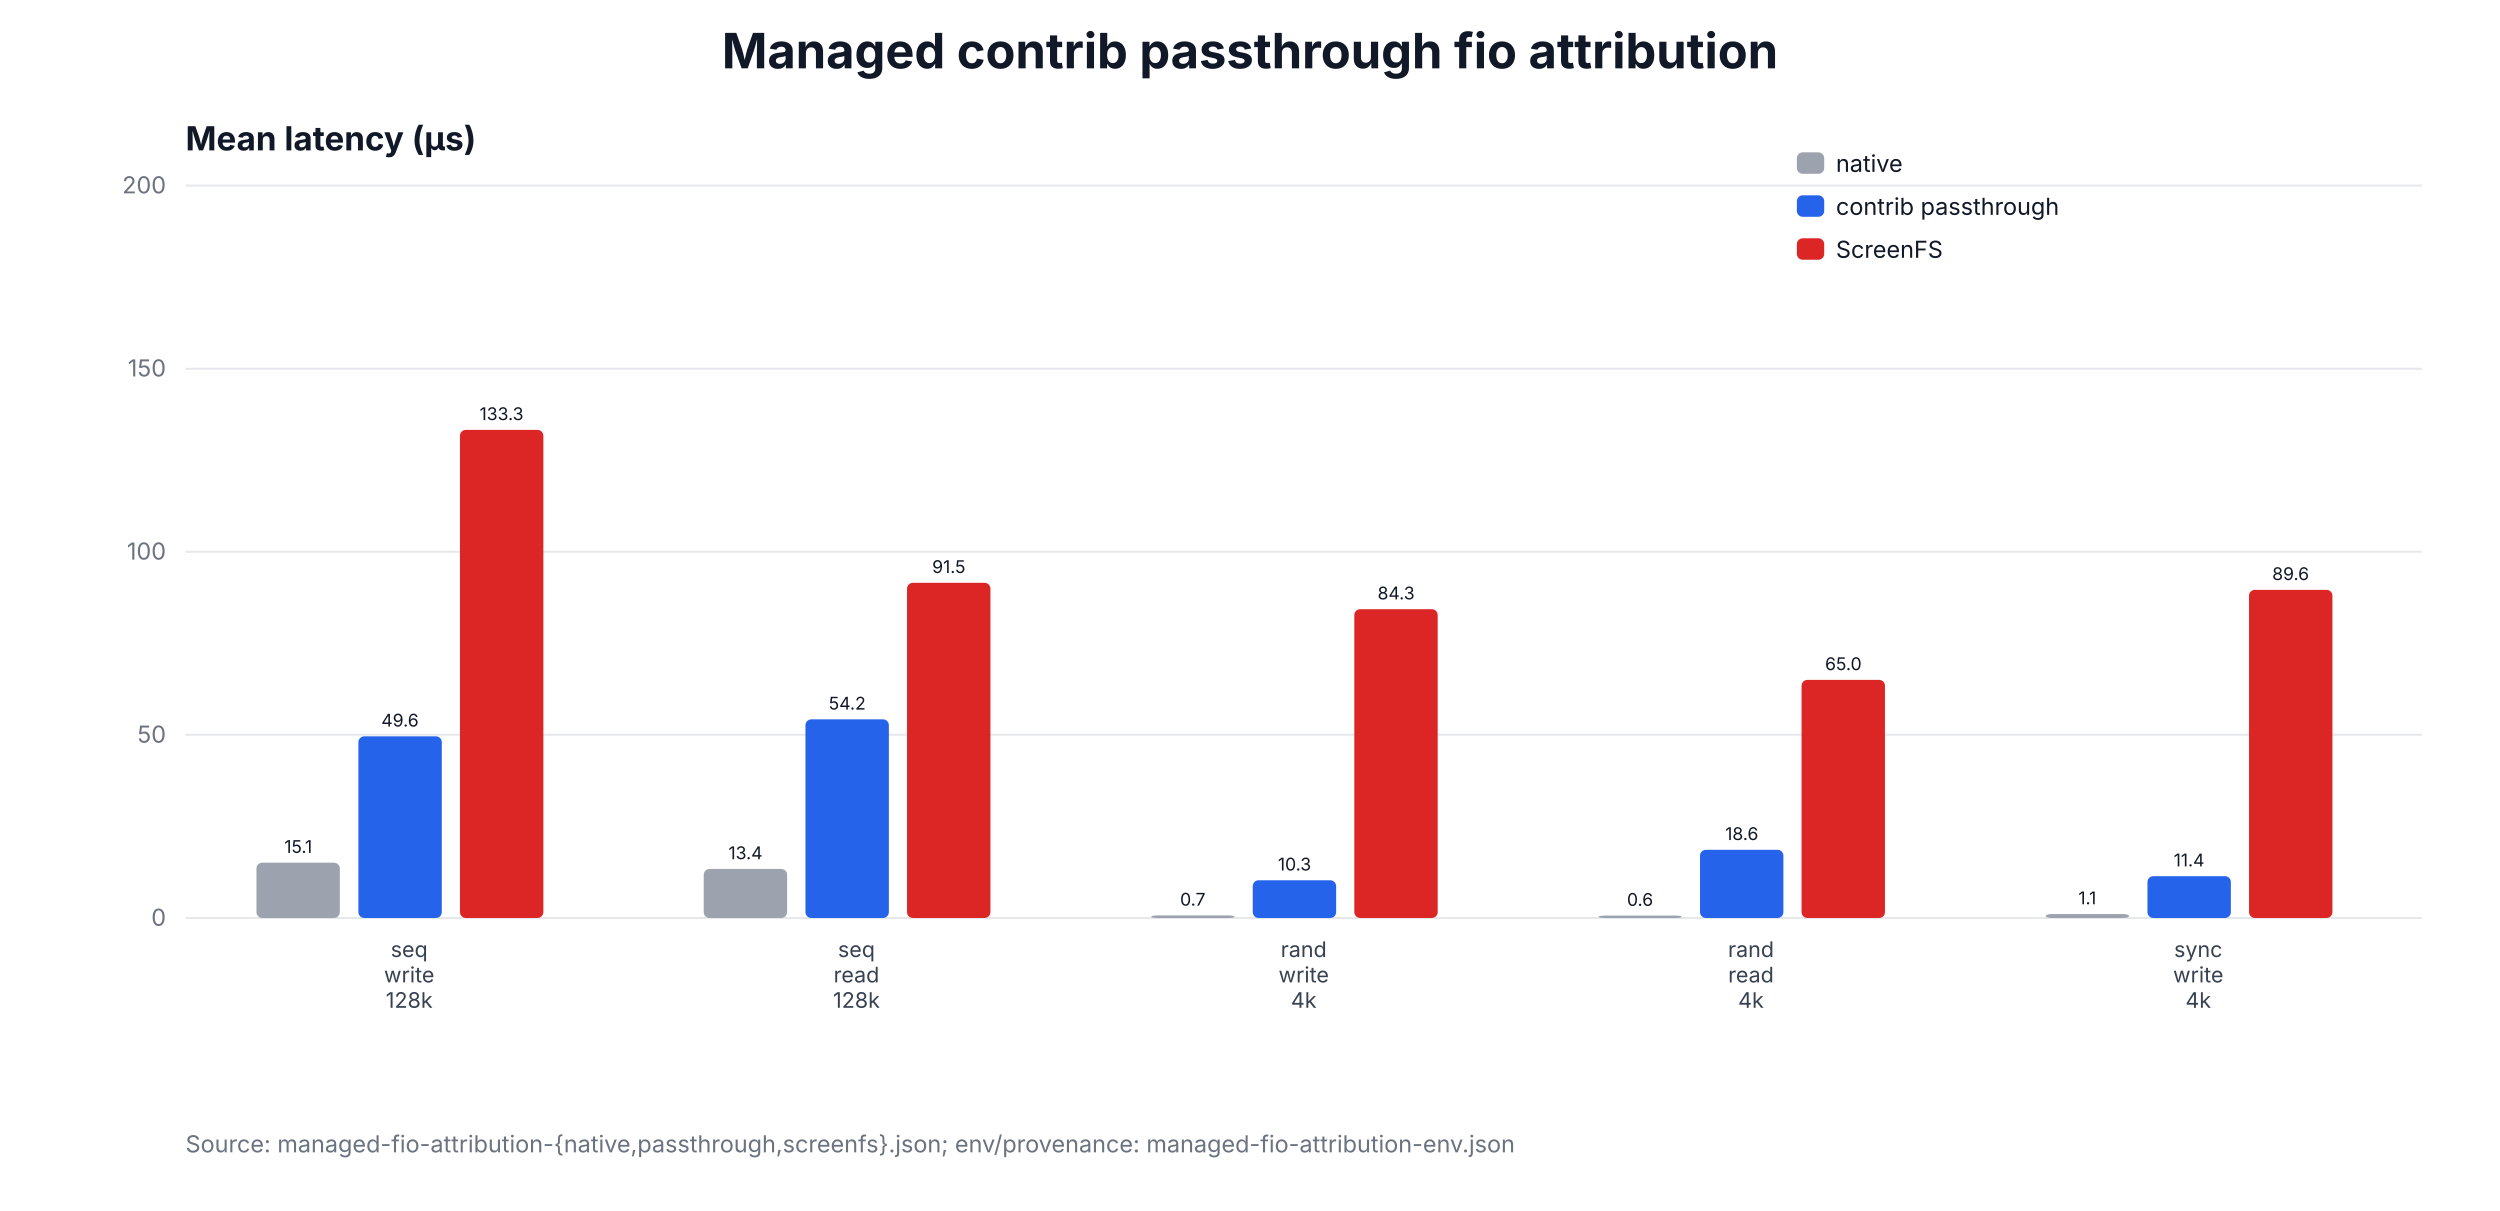
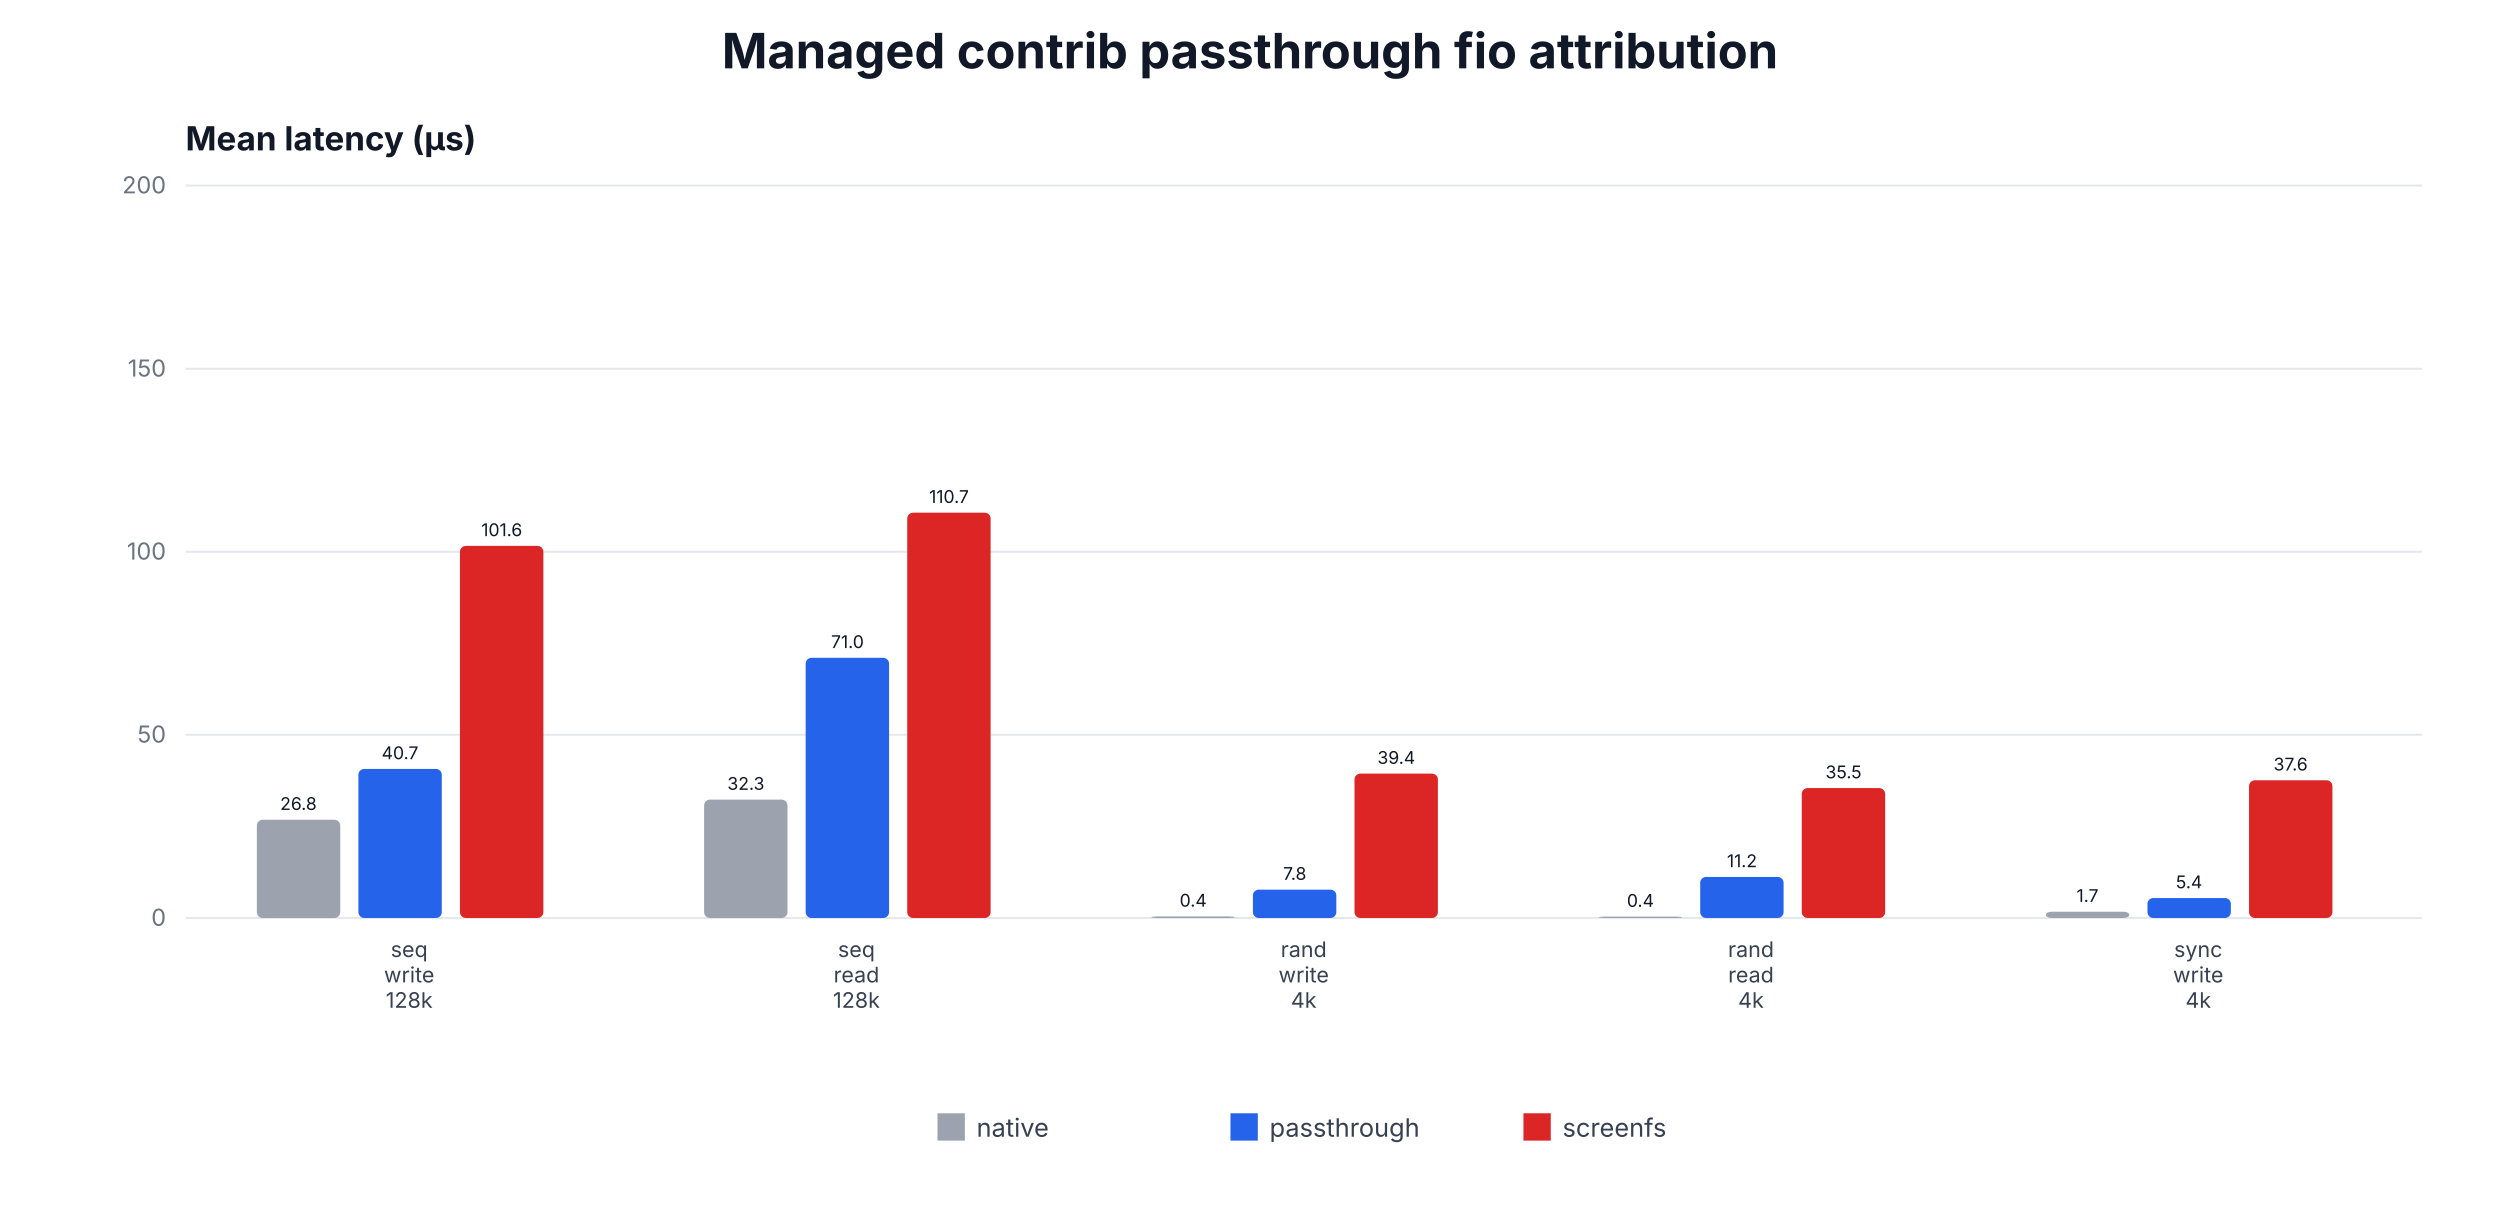
<svg xmlns="http://www.w3.org/2000/svg" width="1280" height="620" viewBox="0 0 1280 620">
  <rect width="100%" height="100%" fill="white" />
  <text x="640" y="35" font-family="Inter, system-ui, sans-serif" font-size="25" font-weight="700" text-anchor="middle" fill="#111827">Managed contrib passthrough fio attribution</text>
  <text x="95" y="77" font-family="Inter, system-ui, sans-serif" font-size="17" font-weight="700" text-anchor="start" fill="#111827">Mean latency (µs)</text>
  <line x1="95.0" y1="470.0" x2="1240.0" y2="470.0" stroke="#e5e7eb" />
-   <text x="85" y="474.0" font-family="Inter, system-ui, sans-serif" font-size="12" font-weight="normal" text-anchor="end" fill="#6b7280">0</text>
+   <text x="85" y="474.0" font-family="Inter, system-ui, sans-serif" font-size="12" text-anchor="end" fill="#6b7280">0</text>
  <line x1="95.0" y1="376.2" x2="1240.0" y2="376.2" stroke="#e5e7eb" />
-   <text x="85" y="380.25" font-family="Inter, system-ui, sans-serif" font-size="12" font-weight="normal" text-anchor="end" fill="#6b7280">50</text>
+   <text x="85" y="380.2" font-family="Inter, system-ui, sans-serif" font-size="12" text-anchor="end" fill="#6b7280">50</text>
  <line x1="95.0" y1="282.5" x2="1240.0" y2="282.5" stroke="#e5e7eb" />
-   <text x="85" y="286.5" font-family="Inter, system-ui, sans-serif" font-size="12" font-weight="normal" text-anchor="end" fill="#6b7280">100</text>
+   <text x="85" y="286.5" font-family="Inter, system-ui, sans-serif" font-size="12" text-anchor="end" fill="#6b7280">100</text>
  <line x1="95.0" y1="188.8" x2="1240.0" y2="188.8" stroke="#e5e7eb" />
-   <text x="85" y="192.75" font-family="Inter, system-ui, sans-serif" font-size="12" font-weight="normal" text-anchor="end" fill="#6b7280">150</text>
+   <text x="85" y="192.8" font-family="Inter, system-ui, sans-serif" font-size="12" text-anchor="end" fill="#6b7280">150</text>
  <line x1="95.0" y1="95.0" x2="1240.0" y2="95.0" stroke="#e5e7eb" />
-   <text x="85" y="99.0" font-family="Inter, system-ui, sans-serif" font-size="12" font-weight="normal" text-anchor="end" fill="#6b7280">200</text>
-   <rect x="131.3" y="441.7" width="42.7" height="28.3" fill="#9ca3af" rx="3" />
-   <text x="152.7" y="436.7" font-family="Inter, system-ui, sans-serif" font-size="9" font-weight="normal" text-anchor="middle" fill="#111827">15.1</text>
-   <rect x="183.5" y="377.0" width="42.7" height="93.0" fill="#2563eb" rx="3" />
-   <text x="204.8" y="372.0" font-family="Inter, system-ui, sans-serif" font-size="9" font-weight="normal" text-anchor="middle" fill="#111827">49.6</text>
-   <rect x="235.5" y="220.1" width="42.7" height="249.9" fill="#dc2626" rx="3" />
-   <text x="256.8" y="215.1" font-family="Inter, system-ui, sans-serif" font-size="9" font-weight="normal" text-anchor="middle" fill="#111827">133.3</text>
-   <text x="209.5" y="490" font-family="Inter, system-ui, sans-serif" font-size="11" font-weight="normal" text-anchor="middle" fill="#374151">seq</text>
-   <text x="209.5" y="503" font-family="Inter, system-ui, sans-serif" font-size="11" font-weight="normal" text-anchor="middle" fill="#374151">write</text>
-   <text x="209.5" y="516" font-family="Inter, system-ui, sans-serif" font-size="11" font-weight="normal" text-anchor="middle" fill="#374151">128k</text>
-   <rect x="360.3" y="444.9" width="42.7" height="25.1" fill="#9ca3af" rx="3" />
-   <text x="381.7" y="439.9" font-family="Inter, system-ui, sans-serif" font-size="9" font-weight="normal" text-anchor="middle" fill="#111827">13.4</text>
-   <rect x="412.4" y="368.3" width="42.7" height="101.7" fill="#2563eb" rx="3" />
-   <text x="433.8" y="363.3" font-family="Inter, system-ui, sans-serif" font-size="9" font-weight="normal" text-anchor="middle" fill="#111827">54.2</text>
-   <rect x="464.4" y="298.4" width="42.7" height="171.6" fill="#dc2626" rx="3" />
-   <text x="485.8" y="293.4" font-family="Inter, system-ui, sans-serif" font-size="9" font-weight="normal" text-anchor="middle" fill="#111827">91.5</text>
-   <text x="438.5" y="490" font-family="Inter, system-ui, sans-serif" font-size="11" font-weight="normal" text-anchor="middle" fill="#374151">seq</text>
-   <text x="438.5" y="503" font-family="Inter, system-ui, sans-serif" font-size="11" font-weight="normal" text-anchor="middle" fill="#374151">read</text>
-   <text x="438.5" y="516" font-family="Inter, system-ui, sans-serif" font-size="11" font-weight="normal" text-anchor="middle" fill="#374151">128k</text>
-   <rect x="589.4" y="468.7" width="42.7" height="1.3" fill="#9ca3af" rx="3" />
-   <text x="610.7" y="463.7" font-family="Inter, system-ui, sans-serif" font-size="9" font-weight="normal" text-anchor="middle" fill="#111827">0.7</text>
-   <rect x="641.4" y="450.7" width="42.7" height="19.3" fill="#2563eb" rx="3" />
-   <text x="662.8" y="445.7" font-family="Inter, system-ui, sans-serif" font-size="9" font-weight="normal" text-anchor="middle" fill="#111827">10.3</text>
-   <rect x="693.4" y="311.9" width="42.7" height="158.1" fill="#dc2626" rx="3" />
-   <text x="714.8" y="306.9" font-family="Inter, system-ui, sans-serif" font-size="9" font-weight="normal" text-anchor="middle" fill="#111827">84.3</text>
-   <text x="667.5" y="490" font-family="Inter, system-ui, sans-serif" font-size="11" font-weight="normal" text-anchor="middle" fill="#374151">rand</text>
-   <text x="667.5" y="503" font-family="Inter, system-ui, sans-serif" font-size="11" font-weight="normal" text-anchor="middle" fill="#374151">write</text>
-   <text x="667.5" y="516" font-family="Inter, system-ui, sans-serif" font-size="11" font-weight="normal" text-anchor="middle" fill="#374151">4k</text>
-   <rect x="818.4" y="468.8" width="42.7" height="1.2" fill="#9ca3af" rx="3" />
-   <text x="839.7" y="463.8" font-family="Inter, system-ui, sans-serif" font-size="9" font-weight="normal" text-anchor="middle" fill="#111827">0.6</text>
-   <rect x="870.4" y="435.1" width="42.7" height="34.9" fill="#2563eb" rx="3" />
-   <text x="891.8" y="430.1" font-family="Inter, system-ui, sans-serif" font-size="9" font-weight="normal" text-anchor="middle" fill="#111827">18.6</text>
-   <rect x="922.4" y="348.1" width="42.7" height="121.9" fill="#dc2626" rx="3" />
-   <text x="943.8" y="343.1" font-family="Inter, system-ui, sans-serif" font-size="9" font-weight="normal" text-anchor="middle" fill="#111827">65.0</text>
-   <text x="896.5" y="490" font-family="Inter, system-ui, sans-serif" font-size="11" font-weight="normal" text-anchor="middle" fill="#374151">rand</text>
-   <text x="896.5" y="503" font-family="Inter, system-ui, sans-serif" font-size="11" font-weight="normal" text-anchor="middle" fill="#374151">read</text>
-   <text x="896.5" y="516" font-family="Inter, system-ui, sans-serif" font-size="11" font-weight="normal" text-anchor="middle" fill="#374151">4k</text>
-   <rect x="1047.4" y="468.0" width="42.7" height="2.0" fill="#9ca3af" rx="3" />
-   <text x="1068.7" y="463.0" font-family="Inter, system-ui, sans-serif" font-size="9" font-weight="normal" text-anchor="middle" fill="#111827">1.1</text>
-   <rect x="1099.5" y="448.6" width="42.7" height="21.4" fill="#2563eb" rx="3" />
-   <text x="1120.8" y="443.6" font-family="Inter, system-ui, sans-serif" font-size="9" font-weight="normal" text-anchor="middle" fill="#111827">11.4</text>
-   <rect x="1151.5" y="302.0" width="42.7" height="168.0" fill="#dc2626" rx="3" />
-   <text x="1172.8" y="297.0" font-family="Inter, system-ui, sans-serif" font-size="9" font-weight="normal" text-anchor="middle" fill="#111827">89.6</text>
-   <text x="1125.5" y="490" font-family="Inter, system-ui, sans-serif" font-size="11" font-weight="normal" text-anchor="middle" fill="#374151">sync</text>
-   <text x="1125.5" y="503" font-family="Inter, system-ui, sans-serif" font-size="11" font-weight="normal" text-anchor="middle" fill="#374151">write</text>
-   <text x="1125.5" y="516" font-family="Inter, system-ui, sans-serif" font-size="11" font-weight="normal" text-anchor="middle" fill="#374151">4k</text>
-   <rect x="920.0" y="78.0" width="14.0" height="11.0" fill="#9ca3af" rx="3" />
-   <text x="940" y="88" font-family="Inter, system-ui, sans-serif" font-size="12" font-weight="normal" text-anchor="start" fill="#111827">native</text>
-   <rect x="920.0" y="100.0" width="14.0" height="11.0" fill="#2563eb" rx="3" />
-   <text x="940" y="110" font-family="Inter, system-ui, sans-serif" font-size="12" font-weight="normal" text-anchor="start" fill="#111827">contrib passthrough</text>
-   <rect x="920.0" y="122.0" width="14.0" height="11.0" fill="#dc2626" rx="3" />
-   <text x="940" y="132" font-family="Inter, system-ui, sans-serif" font-size="12" font-weight="normal" text-anchor="start" fill="#111827">ScreenFS</text>
-   <text x="95" y="590" font-family="Inter, system-ui, sans-serif" font-size="12" font-weight="normal" text-anchor="start" fill="#6b7280">Source: managed-fio-attribution-{native,passthrough,screenfs}.json; env/provenance: managed-fio-attribution-env.json</text>
+   <text x="85" y="99.0" font-family="Inter, system-ui, sans-serif" font-size="12" text-anchor="end" fill="#6b7280">200</text>
+   <rect x="131.5" y="419.7" width="42.7" height="50.3" fill="#9ca3af" rx="3" />
+   <text x="152.8" y="414.7" font-family="Inter, system-ui, sans-serif" font-size="9" text-anchor="middle" fill="#111827">26.8</text>
+   <rect x="183.5" y="393.7" width="42.7" height="76.3" fill="#2563eb" rx="3" />
+   <text x="204.8" y="388.7" font-family="Inter, system-ui, sans-serif" font-size="9" text-anchor="middle" fill="#111827">40.7</text>
+   <rect x="235.5" y="279.5" width="42.7" height="190.5" fill="#dc2626" rx="3" />
+   <text x="256.9" y="274.5" font-family="Inter, system-ui, sans-serif" font-size="9" text-anchor="middle" fill="#111827">101.6</text>
+   <text x="209.5" y="490" font-family="Inter, system-ui, sans-serif" font-size="11" text-anchor="middle" fill="#374151">seq</text>
+   <text x="209.5" y="503" font-family="Inter, system-ui, sans-serif" font-size="11" text-anchor="middle" fill="#374151">write</text>
+   <text x="209.5" y="516" font-family="Inter, system-ui, sans-serif" font-size="11" text-anchor="middle" fill="#374151">128k</text>
+   <rect x="360.5" y="409.4" width="42.7" height="60.6" fill="#9ca3af" rx="3" />
+   <text x="381.9" y="404.4" font-family="Inter, system-ui, sans-serif" font-size="9" text-anchor="middle" fill="#111827">32.3</text>
+   <rect x="412.5" y="336.8" width="42.7" height="133.2" fill="#2563eb" rx="3" />
+   <text x="433.9" y="331.8" font-family="Inter, system-ui, sans-serif" font-size="9" text-anchor="middle" fill="#111827">71.0</text>
+   <rect x="464.5" y="262.5" width="42.7" height="207.5" fill="#dc2626" rx="3" />
+   <text x="485.9" y="257.5" font-family="Inter, system-ui, sans-serif" font-size="9" text-anchor="middle" fill="#111827">110.7</text>
+   <text x="438.5" y="490" font-family="Inter, system-ui, sans-serif" font-size="11" text-anchor="middle" fill="#374151">seq</text>
+   <text x="438.5" y="503" font-family="Inter, system-ui, sans-serif" font-size="11" text-anchor="middle" fill="#374151">read</text>
+   <text x="438.5" y="516" font-family="Inter, system-ui, sans-serif" font-size="11" text-anchor="middle" fill="#374151">128k</text>
+   <rect x="589.5" y="469.2" width="42.7" height="0.8" fill="#9ca3af" rx="3" />
+   <text x="610.9" y="464.2" font-family="Inter, system-ui, sans-serif" font-size="9" text-anchor="middle" fill="#111827">0.4</text>
+   <rect x="641.5" y="455.5" width="42.7" height="14.5" fill="#2563eb" rx="3" />
+   <text x="662.9" y="450.5" font-family="Inter, system-ui, sans-serif" font-size="9" text-anchor="middle" fill="#111827">7.8</text>
+   <rect x="693.5" y="396.1" width="42.7" height="73.9" fill="#dc2626" rx="3" />
+   <text x="714.9" y="391.1" font-family="Inter, system-ui, sans-serif" font-size="9" text-anchor="middle" fill="#111827">39.4</text>
+   <text x="667.5" y="490" font-family="Inter, system-ui, sans-serif" font-size="11" text-anchor="middle" fill="#374151">rand</text>
+   <text x="667.5" y="503" font-family="Inter, system-ui, sans-serif" font-size="11" text-anchor="middle" fill="#374151">write</text>
+   <text x="667.5" y="516" font-family="Inter, system-ui, sans-serif" font-size="11" text-anchor="middle" fill="#374151">4k</text>
+   <rect x="818.5" y="469.3" width="42.7" height="0.7" fill="#9ca3af" rx="3" />
+   <text x="839.9" y="464.3" font-family="Inter, system-ui, sans-serif" font-size="9" text-anchor="middle" fill="#111827">0.4</text>
+   <rect x="870.5" y="449.0" width="42.7" height="21.0" fill="#2563eb" rx="3" />
+   <text x="891.9" y="444.0" font-family="Inter, system-ui, sans-serif" font-size="9" text-anchor="middle" fill="#111827">11.2</text>
+   <rect x="922.5" y="403.5" width="42.7" height="66.5" fill="#dc2626" rx="3" />
+   <text x="943.9" y="398.5" font-family="Inter, system-ui, sans-serif" font-size="9" text-anchor="middle" fill="#111827">35.5</text>
+   <text x="896.5" y="490" font-family="Inter, system-ui, sans-serif" font-size="11" text-anchor="middle" fill="#374151">rand</text>
+   <text x="896.5" y="503" font-family="Inter, system-ui, sans-serif" font-size="11" text-anchor="middle" fill="#374151">read</text>
+   <text x="896.5" y="516" font-family="Inter, system-ui, sans-serif" font-size="11" text-anchor="middle" fill="#374151">4k</text>
+   <rect x="1047.5" y="466.8" width="42.7" height="3.2" fill="#9ca3af" rx="3" />
+   <text x="1068.8" y="461.8" font-family="Inter, system-ui, sans-serif" font-size="9" text-anchor="middle" fill="#111827">1.7</text>
+   <rect x="1099.5" y="459.8" width="42.7" height="10.2" fill="#2563eb" rx="3" />
+   <text x="1120.8" y="454.8" font-family="Inter, system-ui, sans-serif" font-size="9" text-anchor="middle" fill="#111827">5.4</text>
+   <rect x="1151.5" y="399.5" width="42.7" height="70.5" fill="#dc2626" rx="3" />
+   <text x="1172.8" y="394.5" font-family="Inter, system-ui, sans-serif" font-size="9" text-anchor="middle" fill="#111827">37.6</text>
+   <text x="1125.5" y="490" font-family="Inter, system-ui, sans-serif" font-size="11" text-anchor="middle" fill="#374151">sync</text>
+   <text x="1125.5" y="503" font-family="Inter, system-ui, sans-serif" font-size="11" text-anchor="middle" fill="#374151">write</text>
+   <text x="1125.5" y="516" font-family="Inter, system-ui, sans-serif" font-size="11" text-anchor="middle" fill="#374151">4k</text>
+   <rect x="480" y="570" width="14" height="14" fill="#9ca3af" />
+   <text x="500" y="582" font-family="Inter, system-ui, sans-serif" font-size="13" fill="#374151">native</text>
+   <rect x="630" y="570" width="14" height="14" fill="#2563eb" />
+   <text x="650" y="582" font-family="Inter, system-ui, sans-serif" font-size="13" fill="#374151">passthrough</text>
+   <rect x="780" y="570" width="14" height="14" fill="#dc2626" />
+   <text x="800" y="582" font-family="Inter, system-ui, sans-serif" font-size="13" fill="#374151">screenfs</text>
</svg>
